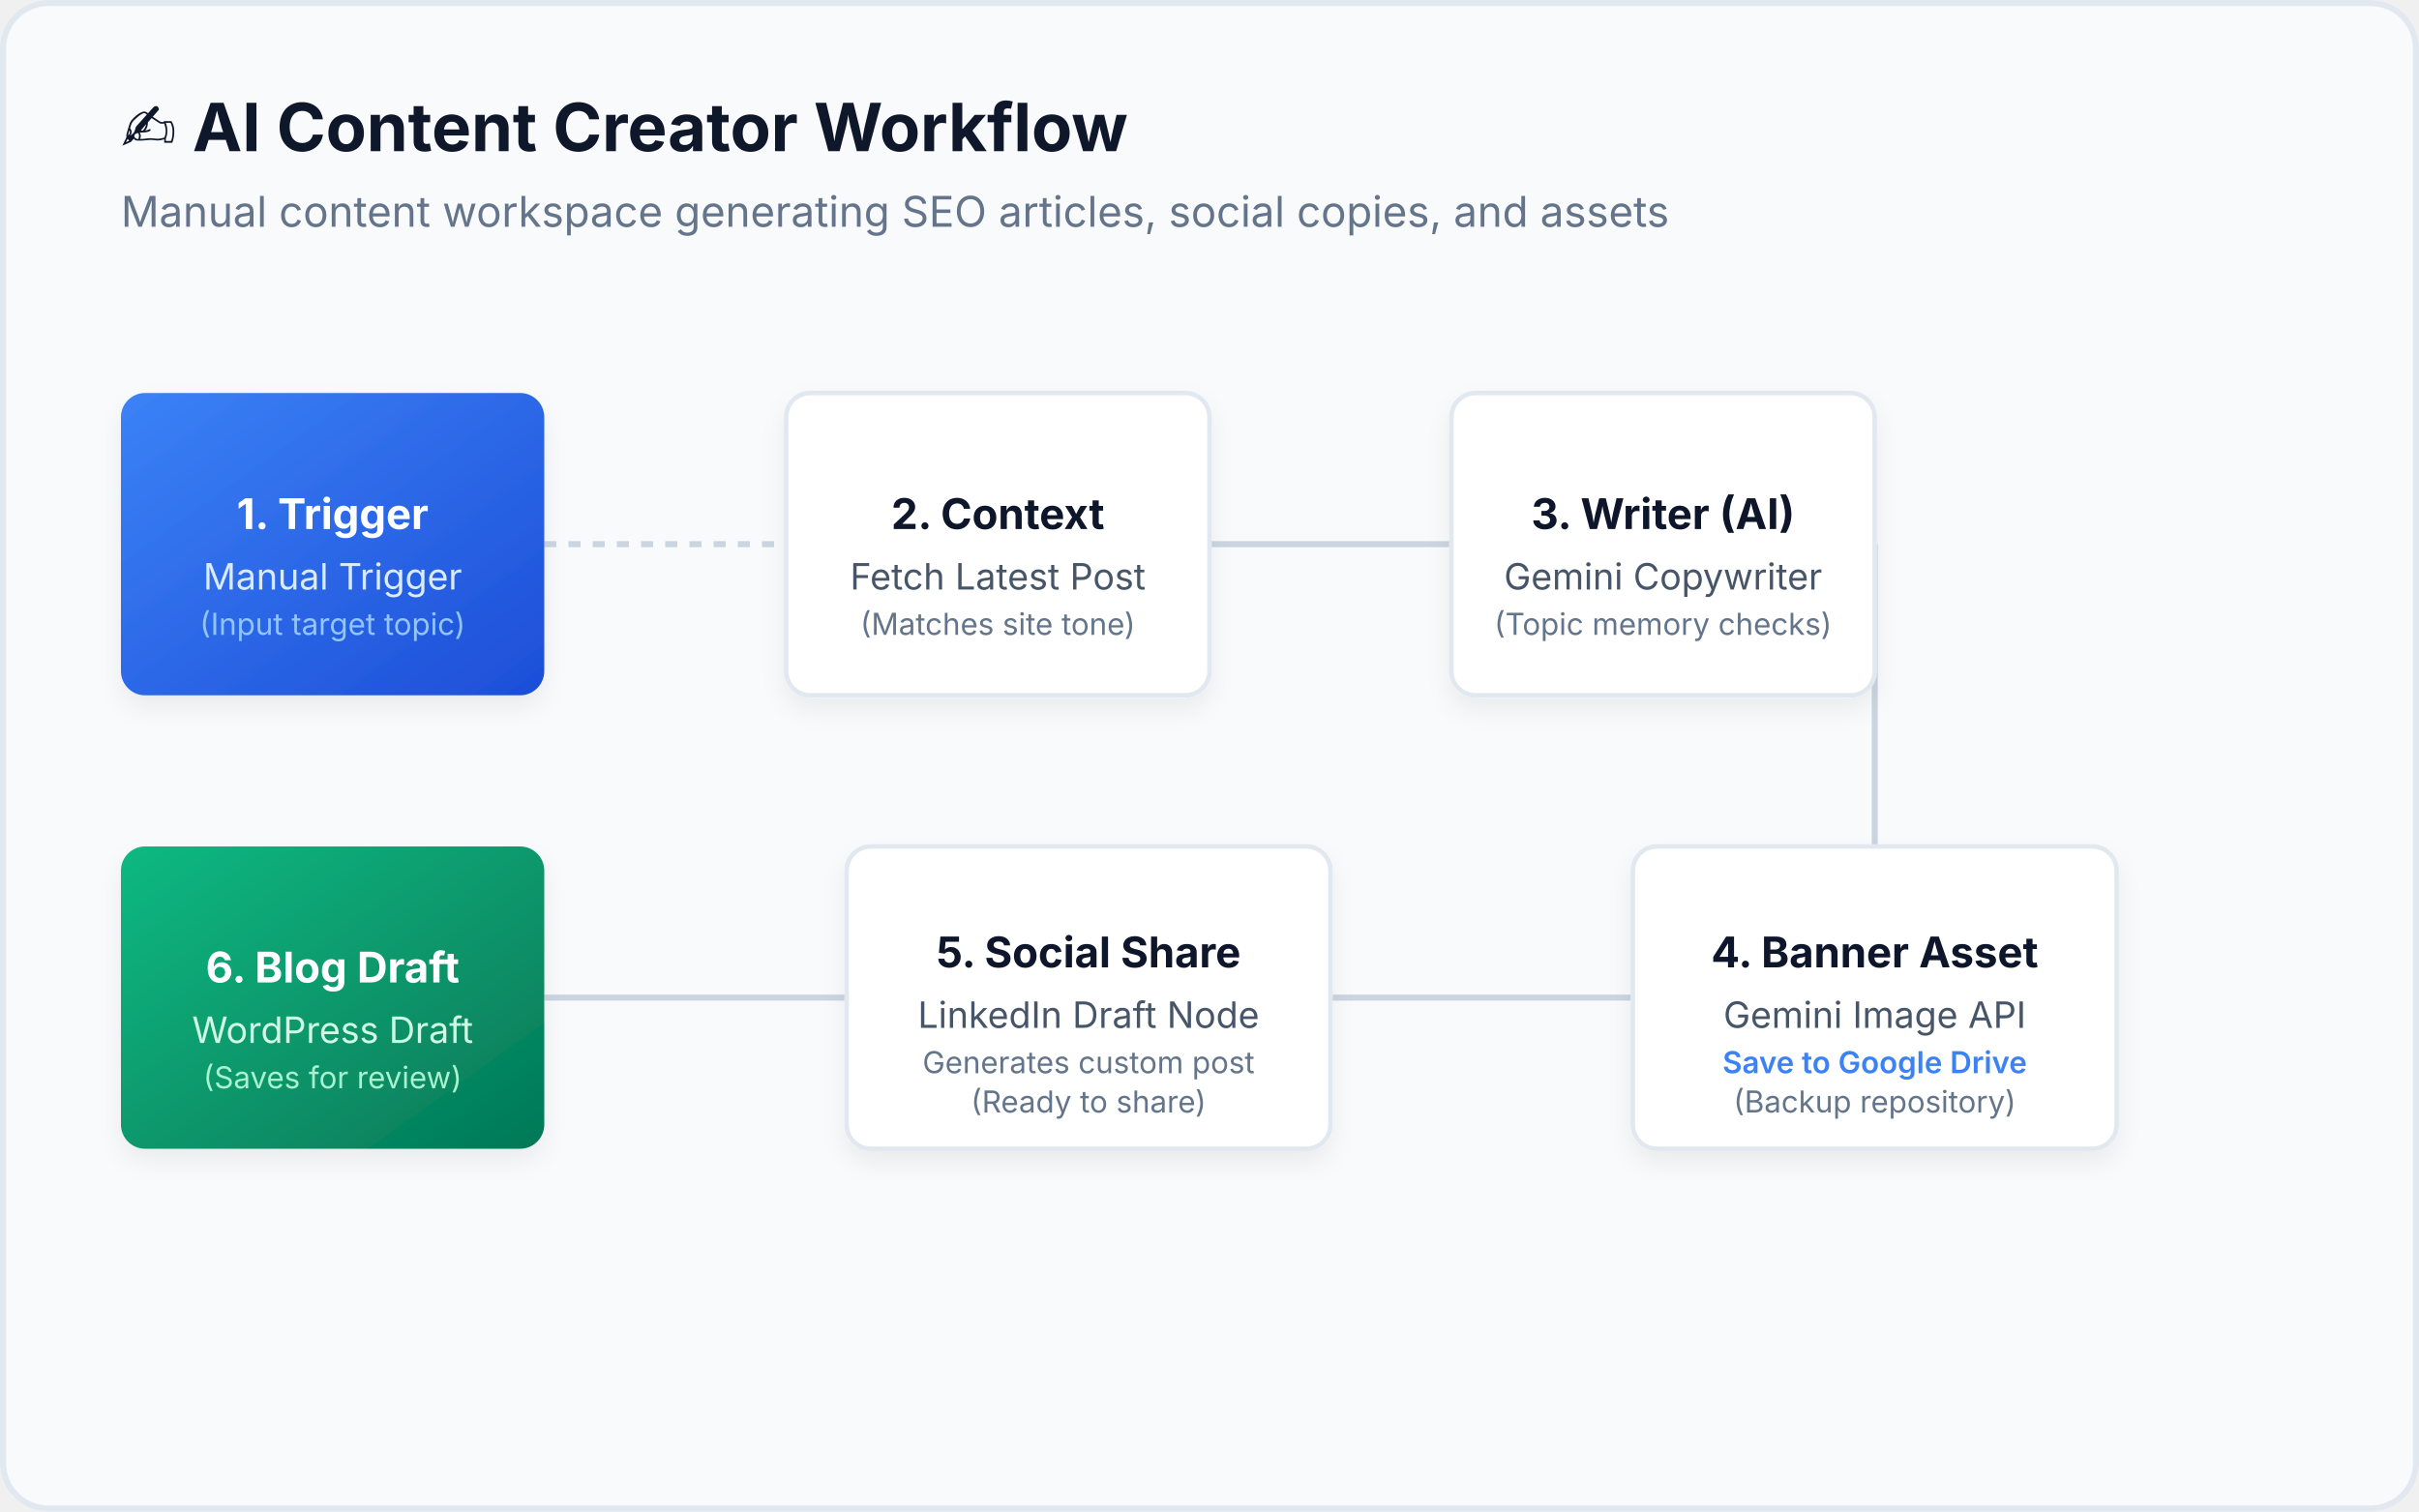
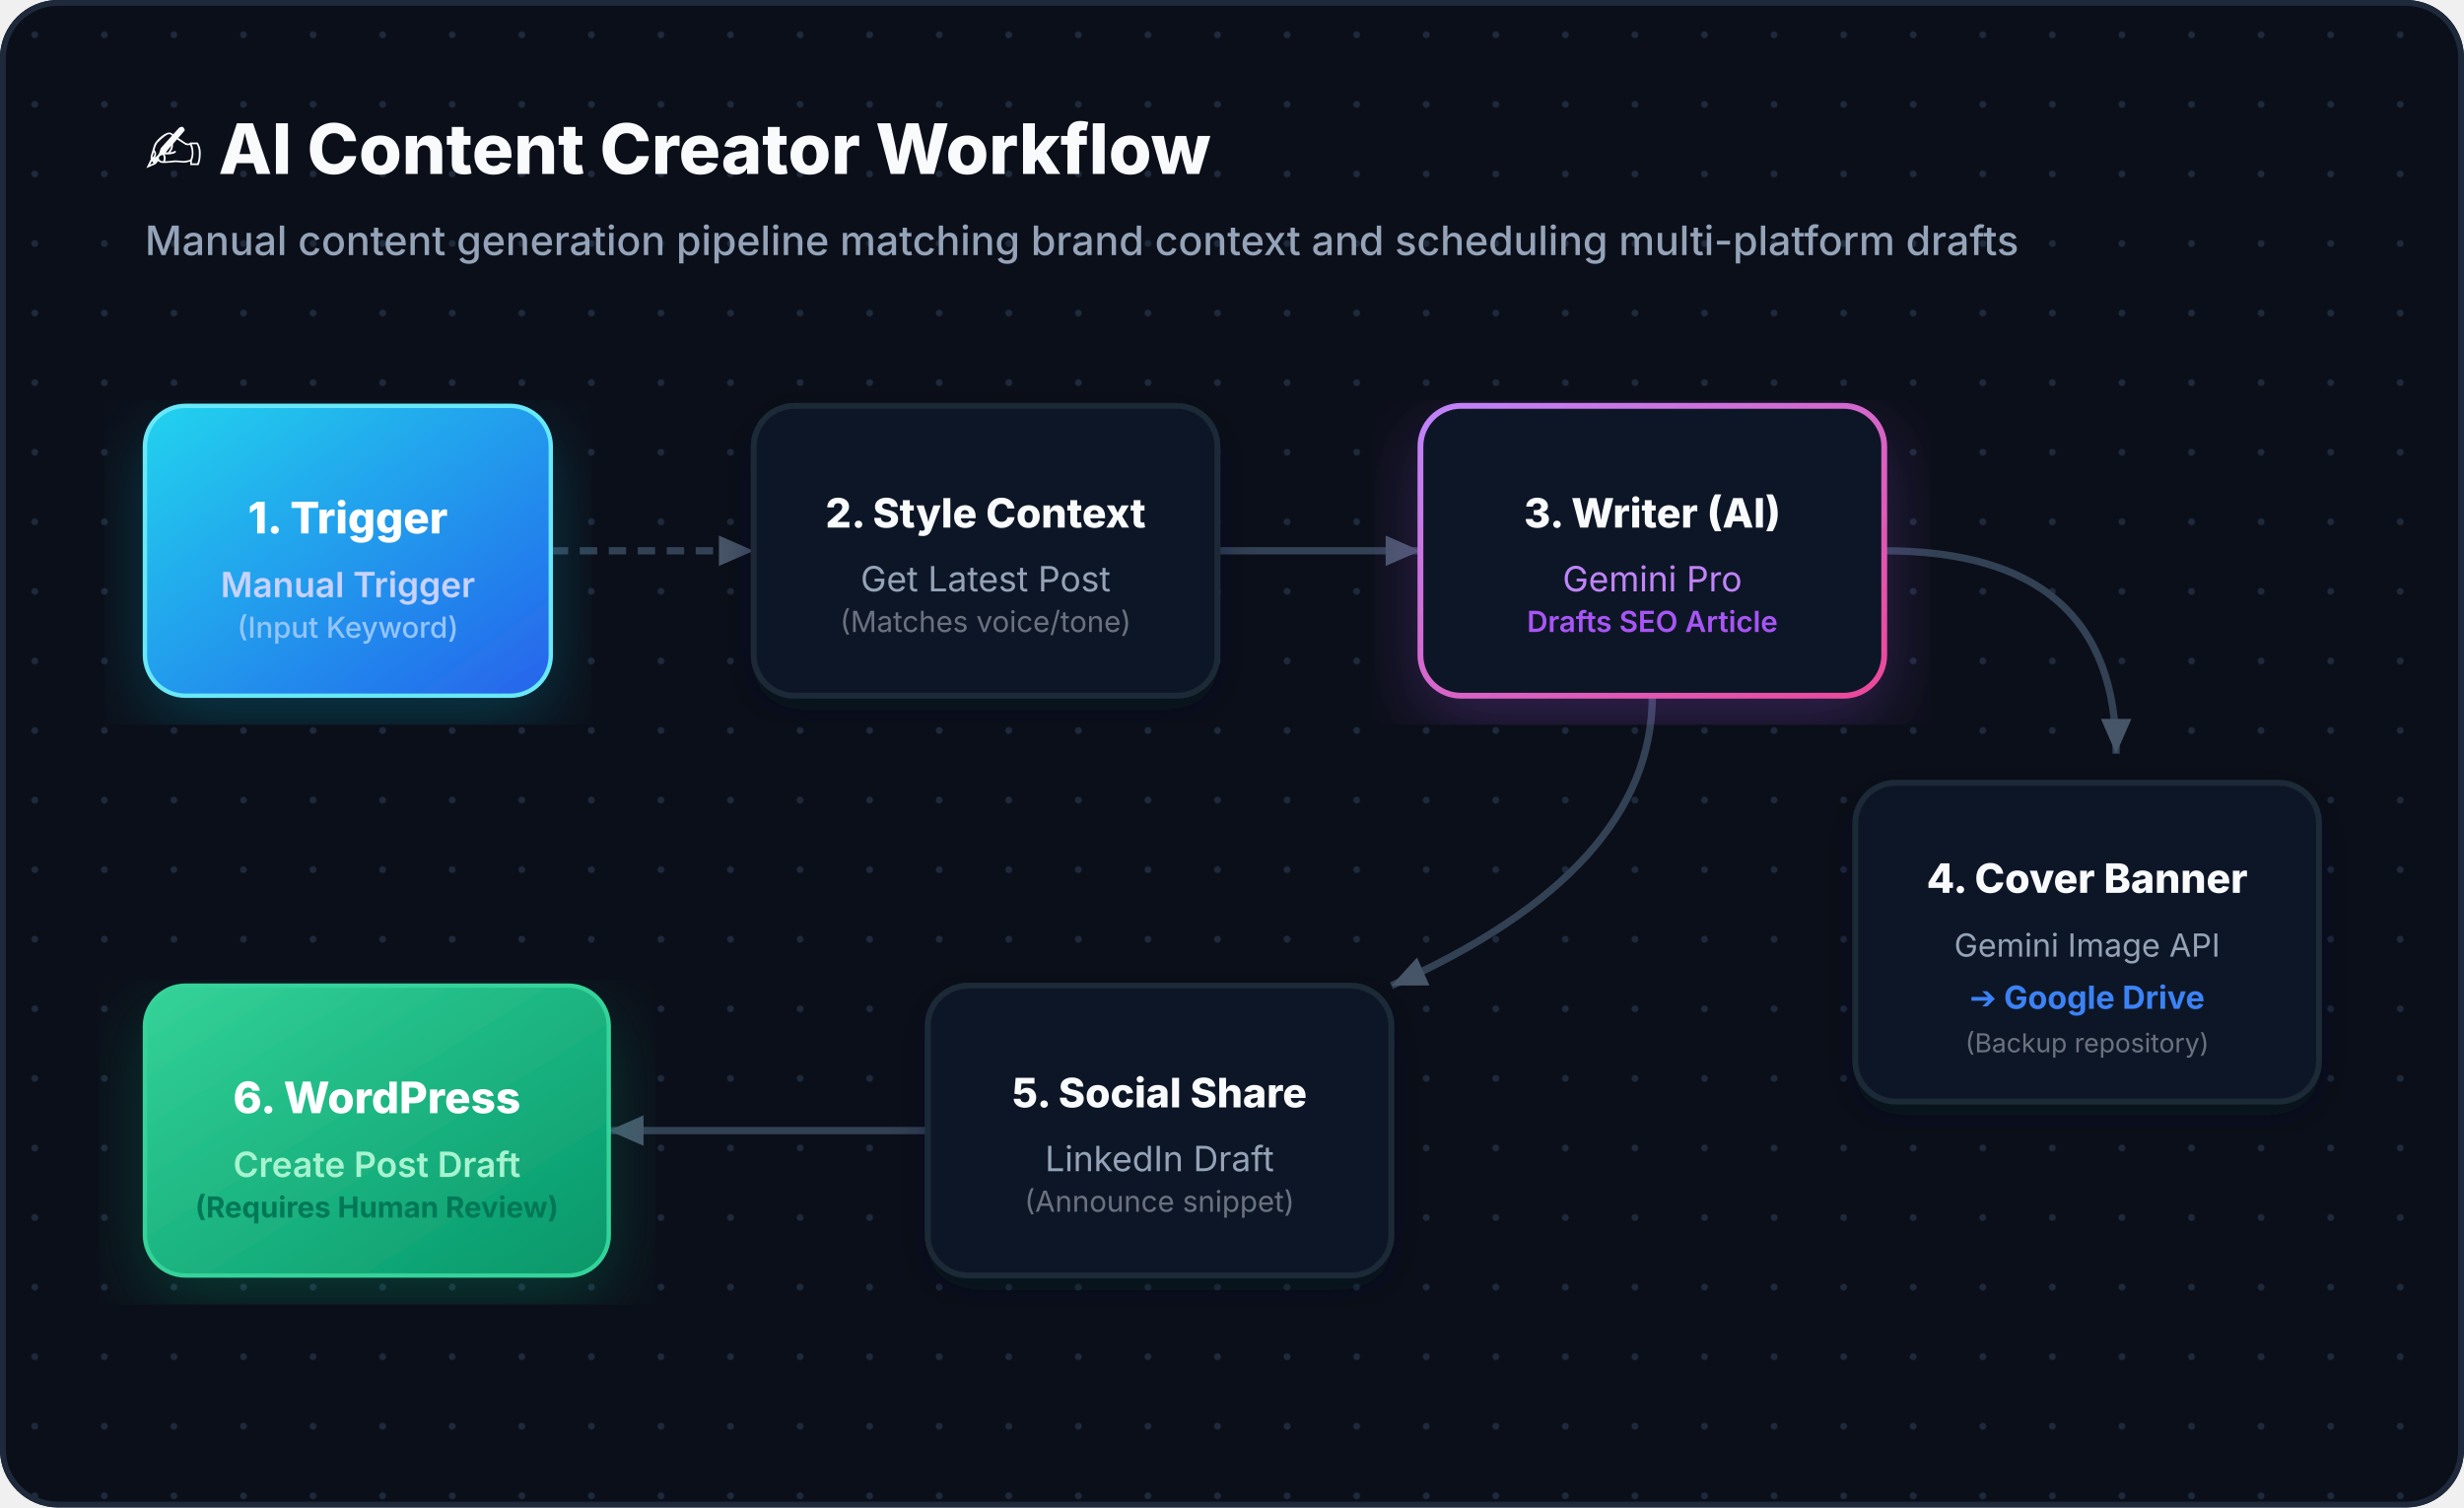
- <svg xmlns="http://www.w3.org/2000/svg" viewBox="0 0 800 500" width="100%" height="100%">
+ <svg xmlns="http://www.w3.org/2000/svg" viewBox="0 0 850 520" width="100%" height="100%">
  <defs>
-     <filter id="shadow" x="-5%" y="-5%" width="110%" height="115%" filterUnits="userSpaceOnUse">
-       <feDropShadow dx="0" dy="4" stdDeviation="4" flood-color="#1e293b" flood-opacity="0.06" />
+     <pattern id="grid" width="24" height="24" patternUnits="userSpaceOnUse">
+       <circle cx="12" cy="12" r="1.2" fill="#1e293b" />
+     </pattern>
+     <filter id="glowPurple" x="-10%" y="-10%" width="120%" height="120%">
+       <feDropShadow dx="0" dy="8" stdDeviation="12" flood-color="#a855f7" flood-opacity="0.25" />
    </filter>
-     <linearGradient id="blueGrad" x1="0%" y1="0%" x2="100%" y2="100%">
-       <stop offset="0%" stop-color="#3b82f6" />
-       <stop offset="100%" stop-color="#1d4ed8" />
+     <filter id="glowCyan" x="-10%" y="-10%" width="120%" height="120%">
+       <feDropShadow dx="0" dy="8" stdDeviation="12" flood-color="#06b6d4" flood-opacity="0.25" />
+     </filter>
+     <filter id="glowGreen" x="-10%" y="-10%" width="120%" height="120%">
+       <feDropShadow dx="0" dy="8" stdDeviation="12" flood-color="#10b981" flood-opacity="0.25" />
+     </filter>
+     <filter id="glowSoft" x="-10%" y="-10%" width="120%" height="120%">
+       <feDropShadow dx="0" dy="4" stdDeviation="6" flood-color="#0f172a" flood-opacity="0.4" />
+     </filter>
+     <linearGradient id="purpleGrad" x1="0%" y1="0%" x2="100%" y2="100%">
+       <stop offset="0%" stop-color="#c084fc" />
+       <stop offset="100%" stop-color="#ec4899" />
    </linearGradient>
-     <linearGradient id="emeraldGrad" x1="0%" y1="0%" x2="100%" y2="100%">
-       <stop offset="0%" stop-color="#10b981" />
-       <stop offset="100%" stop-color="#047857" />
+     <linearGradient id="cyanGrad" x1="0%" y1="0%" x2="100%" y2="100%">
+       <stop offset="0%" stop-color="#22d3ee" />
+       <stop offset="100%" stop-color="#2563eb" />
    </linearGradient>
-     <linearGradient id="slateGrad" x1="0%" y1="0%" x2="100%" y2="100%">
-       <stop offset="0%" stop-color="#f8fafc" />
-       <stop offset="100%" stop-color="#f1f5f9" />
+     <linearGradient id="greenGrad" x1="0%" y1="0%" x2="100%" y2="100%">
+       <stop offset="0%" stop-color="#34d399" />
+       <stop offset="100%" stop-color="#059669" />
    </linearGradient>
+     <marker id="arrow" viewBox="0 0 10 10" refX="8" refY="5" markerWidth="6" markerHeight="6" orient="auto-start-reverse">
+       <path d="M 0 1.5 L 8 5 L 0 8.5 z" fill="#475569" />
+     </marker>
  </defs>
-   <rect width="800" height="500" rx="16" fill="#f8fafc" />
-   <rect x="1" y="1" width="798" height="498" rx="15" fill="none" stroke="#e2e8f0" stroke-width="2" />
-   <text x="40" y="50" font-family="system-ui, -apple-system, sans-serif" font-size="22" font-weight="700" fill="#0f172a">✍️ AI Content Creator Workflow</text>
-   <text x="40" y="75" font-family="system-ui, -apple-system, sans-serif" font-size="14" fill="#64748b">Manual content workspace generating SEO articles, social copies, and assets</text>
-   <path d="M 180 180 L 260 180" fill="none" stroke="#cbd5e1" stroke-width="2" stroke-dasharray="4 4" />
-   <path d="M 400 180 L 480 180" fill="none" stroke="#cbd5e1" stroke-width="2" />
-   <path d="M 620 180 L 620 280" fill="none" stroke="#cbd5e1" stroke-width="2" />
-   <path d="M 540 330 L 440 330" fill="none" stroke="#cbd5e1" stroke-width="2" />
-   <path d="M 280 330 L 180 330" fill="none" stroke="#cbd5e1" stroke-width="2" />
-   <g transform="translate(40, 130)" filter="url(#shadow)">
-     <rect width="140" height="100" rx="8" fill="url(#blueGrad)" />
-     <text x="70" y="45" font-family="system-ui, -apple-system, sans-serif" font-size="14" font-weight="700" fill="#ffffff" text-anchor="middle">1. Trigger</text>
-     <text x="70" y="65" font-family="system-ui, -apple-system, sans-serif" font-size="12" fill="#dbeafe" text-anchor="middle">Manual Trigger</text>
-     <text x="70" y="80" font-family="system-ui, -apple-system, sans-serif" font-size="10" fill="#93c5fd" text-anchor="middle">(Input target topic)</text>
+   <rect width="850" height="520" rx="20" fill="#0b0f19" />
+   <rect width="850" height="520" fill="url(#grid)" rx="20" />
+   <rect x="1" y="1" width="848" height="518" rx="19" fill="none" stroke="#1e293b" stroke-width="2" />
+   <text x="50" y="60" font-family="system-ui, -apple-system, sans-serif" font-size="24" font-weight="800" fill="#f8fafc">✍️ AI Content Creator Workflow</text>
+   <text x="50" y="88" font-family="system-ui, -apple-system, sans-serif" font-size="14" fill="#94a3b8" font-weight="500">Manual content generation pipeline matching brand context and scheduling multi-platform drafts</text>
+   <path d="M 190 190 L 260 190" fill="none" stroke="#334155" stroke-width="2.5" stroke-dasharray="6 4" marker-end="url(#arrow)" />
+   <path d="M 420 190 L 490 190" fill="none" stroke="#334155" stroke-width="2.5" marker-end="url(#arrow)" />
+   <path d="M 650 190 Q 730 190 730 260" fill="none" stroke="#334155" stroke-width="2.5" marker-end="url(#arrow)" />
+   <path d="M 570 240 Q 570 300 480 340" fill="none" stroke="#334155" stroke-width="2.5" marker-end="url(#arrow)" />
+   <path d="M 320 390 L 210 390" fill="none" stroke="#334155" stroke-width="2.5" marker-end="url(#arrow)" />
+   <g transform="translate(50, 140)" filter="url(#glowCyan)">
+     <rect width="140" height="100" rx="14" fill="url(#cyanGrad)" stroke="#67e8f9" stroke-width="1.5" />
+     <text x="70" y="44" font-family="system-ui, -apple-system, sans-serif" font-size="15" font-weight="800" fill="#ffffff" text-anchor="middle">1. Trigger</text>
+     <text x="70" y="66" font-family="system-ui, -apple-system, sans-serif" font-size="12" fill="#c7d2fe" font-weight="600" text-anchor="middle">Manual Trigger</text>
+     <text x="70" y="80" font-family="system-ui, -apple-system, sans-serif" font-size="10" fill="#93c5fd" font-weight="500" text-anchor="middle">(Input Keyword)</text>
  </g>
-   <g transform="translate(260, 130)" filter="url(#shadow)">
-     <rect width="140" height="100" rx="8" fill="#ffffff" stroke="#e2e8f0" stroke-width="1.5" />
-     <text x="70" y="45" font-family="system-ui, -apple-system, sans-serif" font-size="14" font-weight="700" fill="#0f172a" text-anchor="middle">2. Context</text>
-     <text x="70" y="65" font-family="system-ui, -apple-system, sans-serif" font-size="12" fill="#475569" text-anchor="middle">Fetch Latest Post</text>
-     <text x="70" y="80" font-family="system-ui, -apple-system, sans-serif" font-size="10" fill="#64748b" text-anchor="middle">(Matches site tone)</text>
+   <g transform="translate(260, 140)" filter="url(#glowSoft)">
+     <rect width="160" height="100" rx="14" fill="#111827" stroke="#1f2937" stroke-width="2" />
+     <text x="80" y="42" font-family="system-ui, -apple-system, sans-serif" font-size="14" font-weight="800" fill="#f8fafc" text-anchor="middle">2. Style Context</text>
+     <text x="80" y="64" font-family="system-ui, -apple-system, sans-serif" font-size="12" fill="#94a3b8" text-anchor="middle">Get Latest Post</text>
+     <text x="80" y="78" font-family="system-ui, -apple-system, sans-serif" font-size="10" fill="#6b7280" text-anchor="middle">(Matches voice/tone)</text>
  </g>
-   <g transform="translate(480, 130)" filter="url(#shadow)">
-     <rect width="140" height="100" rx="8" fill="#ffffff" stroke="#e2e8f0" stroke-width="1.5" />
-     <text x="70" y="45" font-family="system-ui, -apple-system, sans-serif" font-size="14" font-weight="700" fill="#0f172a" text-anchor="middle">3. Writer (AI)</text>
-     <text x="70" y="65" font-family="system-ui, -apple-system, sans-serif" font-size="12" fill="#475569" text-anchor="middle">Gemini Copywriter</text>
-     <text x="70" y="80" font-family="system-ui, -apple-system, sans-serif" font-size="10" fill="#64748b" text-anchor="middle">(Topic memory checks)</text>
+   <g transform="translate(490, 140)" filter="url(#glowPurple)">
+     <rect width="160" height="100" rx="14" fill="#111827" stroke="url(#purpleGrad)" stroke-width="2" />
+     <text x="80" y="42" font-family="system-ui, -apple-system, sans-serif" font-size="14" font-weight="800" fill="#f8fafc" text-anchor="middle">3. Writer (AI)</text>
+     <text x="80" y="64" font-family="system-ui, -apple-system, sans-serif" font-size="12" fill="#c084fc" text-anchor="middle">Gemini Pro</text>
+     <text x="80" y="78" font-family="system-ui, -apple-system, sans-serif" font-size="10" fill="#a855f7" font-weight="600" text-anchor="middle">Drafts SEO Article</text>
  </g>
-   <g transform="translate(540, 280)" filter="url(#shadow)">
-     <rect width="160" height="100" rx="8" fill="#ffffff" stroke="#e2e8f0" stroke-width="1.5" />
-     <text x="80" y="40" font-family="system-ui, -apple-system, sans-serif" font-size="14" font-weight="700" fill="#0f172a" text-anchor="middle">4. Banner Asset</text>
-     <text x="80" y="60" font-family="system-ui, -apple-system, sans-serif" font-size="12" fill="#475569" text-anchor="middle">Gemini Image API</text>
-     <text x="80" y="75" font-family="system-ui, -apple-system, sans-serif" font-size="10" fill="#3b82f6" font-weight="600" text-anchor="middle">Save to Google Drive</text>
-     <text x="80" y="88" font-family="system-ui, -apple-system, sans-serif" font-size="10" fill="#64748b" text-anchor="middle">(Backup repository)</text>
+   <g transform="translate(640, 270)" filter="url(#glowSoft)">
+     <rect width="160" height="110" rx="14" fill="#111827" stroke="#1f2937" stroke-width="2" />
+     <text x="80" y="38" font-family="system-ui, -apple-system, sans-serif" font-size="14" font-weight="800" fill="#f8fafc" text-anchor="middle">4. Cover Banner</text>
+     <text x="80" y="60" font-family="system-ui, -apple-system, sans-serif" font-size="11" fill="#94a3b8" text-anchor="middle">Gemini Image API</text>
+     <text x="80" y="78" font-family="system-ui, -apple-system, sans-serif" font-size="11" fill="#3b82f6" font-weight="700" text-anchor="middle">➔ Google Drive</text>
+     <text x="80" y="93" font-family="system-ui, -apple-system, sans-serif" font-size="9" fill="#6b7280" text-anchor="middle">(Backup repository)</text>
  </g>
-   <g transform="translate(280, 280)" filter="url(#shadow)">
-     <rect width="160" height="100" rx="8" fill="#ffffff" stroke="#e2e8f0" stroke-width="1.5" />
-     <text x="80" y="40" font-family="system-ui, -apple-system, sans-serif" font-size="14" font-weight="700" fill="#0f172a" text-anchor="middle">5. Social Share</text>
-     <text x="80" y="60" font-family="system-ui, -apple-system, sans-serif" font-size="12" fill="#475569" text-anchor="middle">LinkedIn Draft Node</text>
-     <text x="80" y="75" font-family="system-ui, -apple-system, sans-serif" font-size="10" fill="#64748b" text-anchor="middle">Generates custom post</text>
-     <text x="80" y="88" font-family="system-ui, -apple-system, sans-serif" font-size="10" fill="#64748b" text-anchor="middle">(Ready to share)</text>
+   <g transform="translate(320, 340)" filter="url(#glowSoft)">
+     <rect width="160" height="100" rx="14" fill="#111827" stroke="#1f2937" stroke-width="2" />
+     <text x="80" y="42" font-family="system-ui, -apple-system, sans-serif" font-size="14" font-weight="800" fill="#f8fafc" text-anchor="middle">5. Social Share</text>
+     <text x="80" y="64" font-family="system-ui, -apple-system, sans-serif" font-size="12" fill="#94a3b8" text-anchor="middle">LinkedIn Draft</text>
+     <text x="80" y="78" font-family="system-ui, -apple-system, sans-serif" font-size="10" fill="#6b7280" text-anchor="middle">(Announce snippet)</text>
  </g>
-   <g transform="translate(40, 280)" filter="url(#shadow)">
-     <rect width="140" height="100" rx="8" fill="url(#emeraldGrad)" />
-     <text x="70" y="45" font-family="system-ui, -apple-system, sans-serif" font-size="14" font-weight="700" fill="#ffffff" text-anchor="middle">6. Blog Draft</text>
-     <text x="70" y="65" font-family="system-ui, -apple-system, sans-serif" font-size="12" fill="#d1fae5" text-anchor="middle">WordPress Draft</text>
-     <text x="70" y="80" font-family="system-ui, -apple-system, sans-serif" font-size="10" fill="#a7f3d0" text-anchor="middle">(Saves for review)</text>
+   <g transform="translate(50, 340)" filter="url(#glowGreen)">
+     <rect width="160" height="100" rx="14" fill="url(#greenGrad)" stroke="#34d399" stroke-width="1.5" />
+     <text x="80" y="44" font-family="system-ui, -apple-system, sans-serif" font-size="15" font-weight="800" fill="#ffffff" text-anchor="middle">6. WordPress</text>
+     <text x="80" y="66" font-family="system-ui, -apple-system, sans-serif" font-size="12" fill="#a7f3d0" font-weight="600" text-anchor="middle">Create Post Draft</text>
+     <text x="80" y="80" font-family="system-ui, -apple-system, sans-serif" font-size="10" fill="#047857" font-weight="700" text-anchor="middle">(Requires Human Review)</text>
  </g>
</svg>
